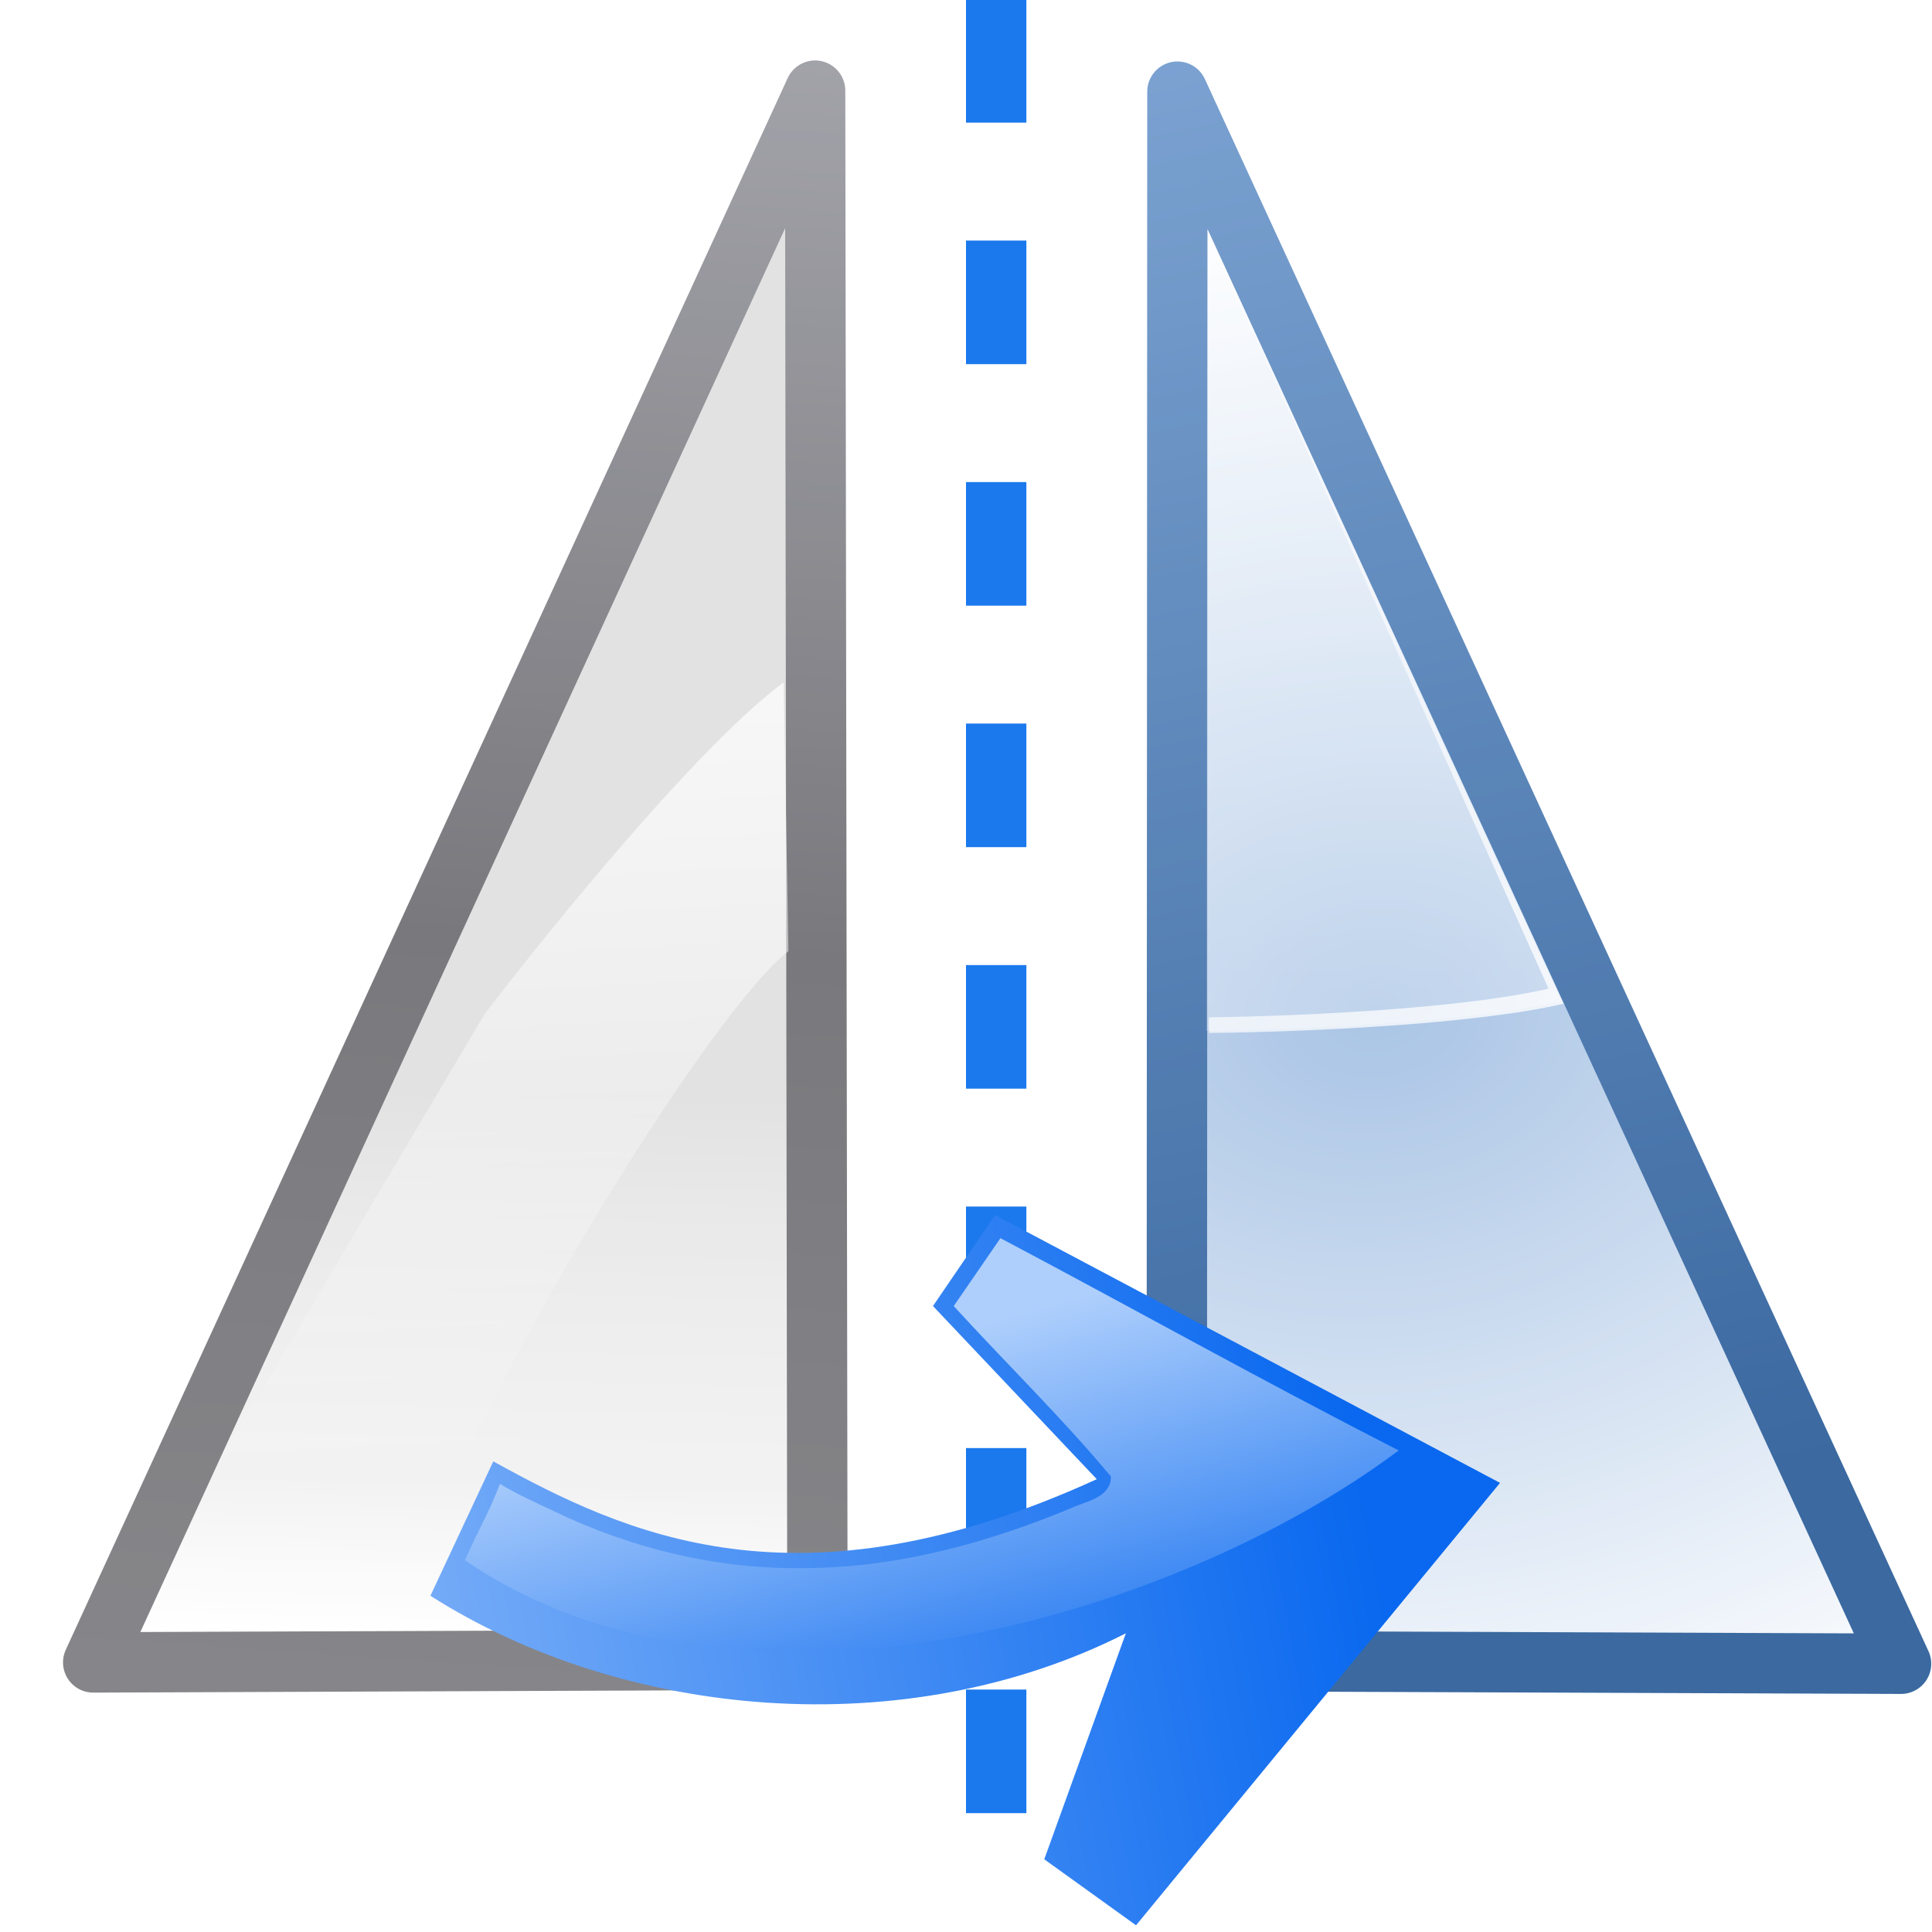
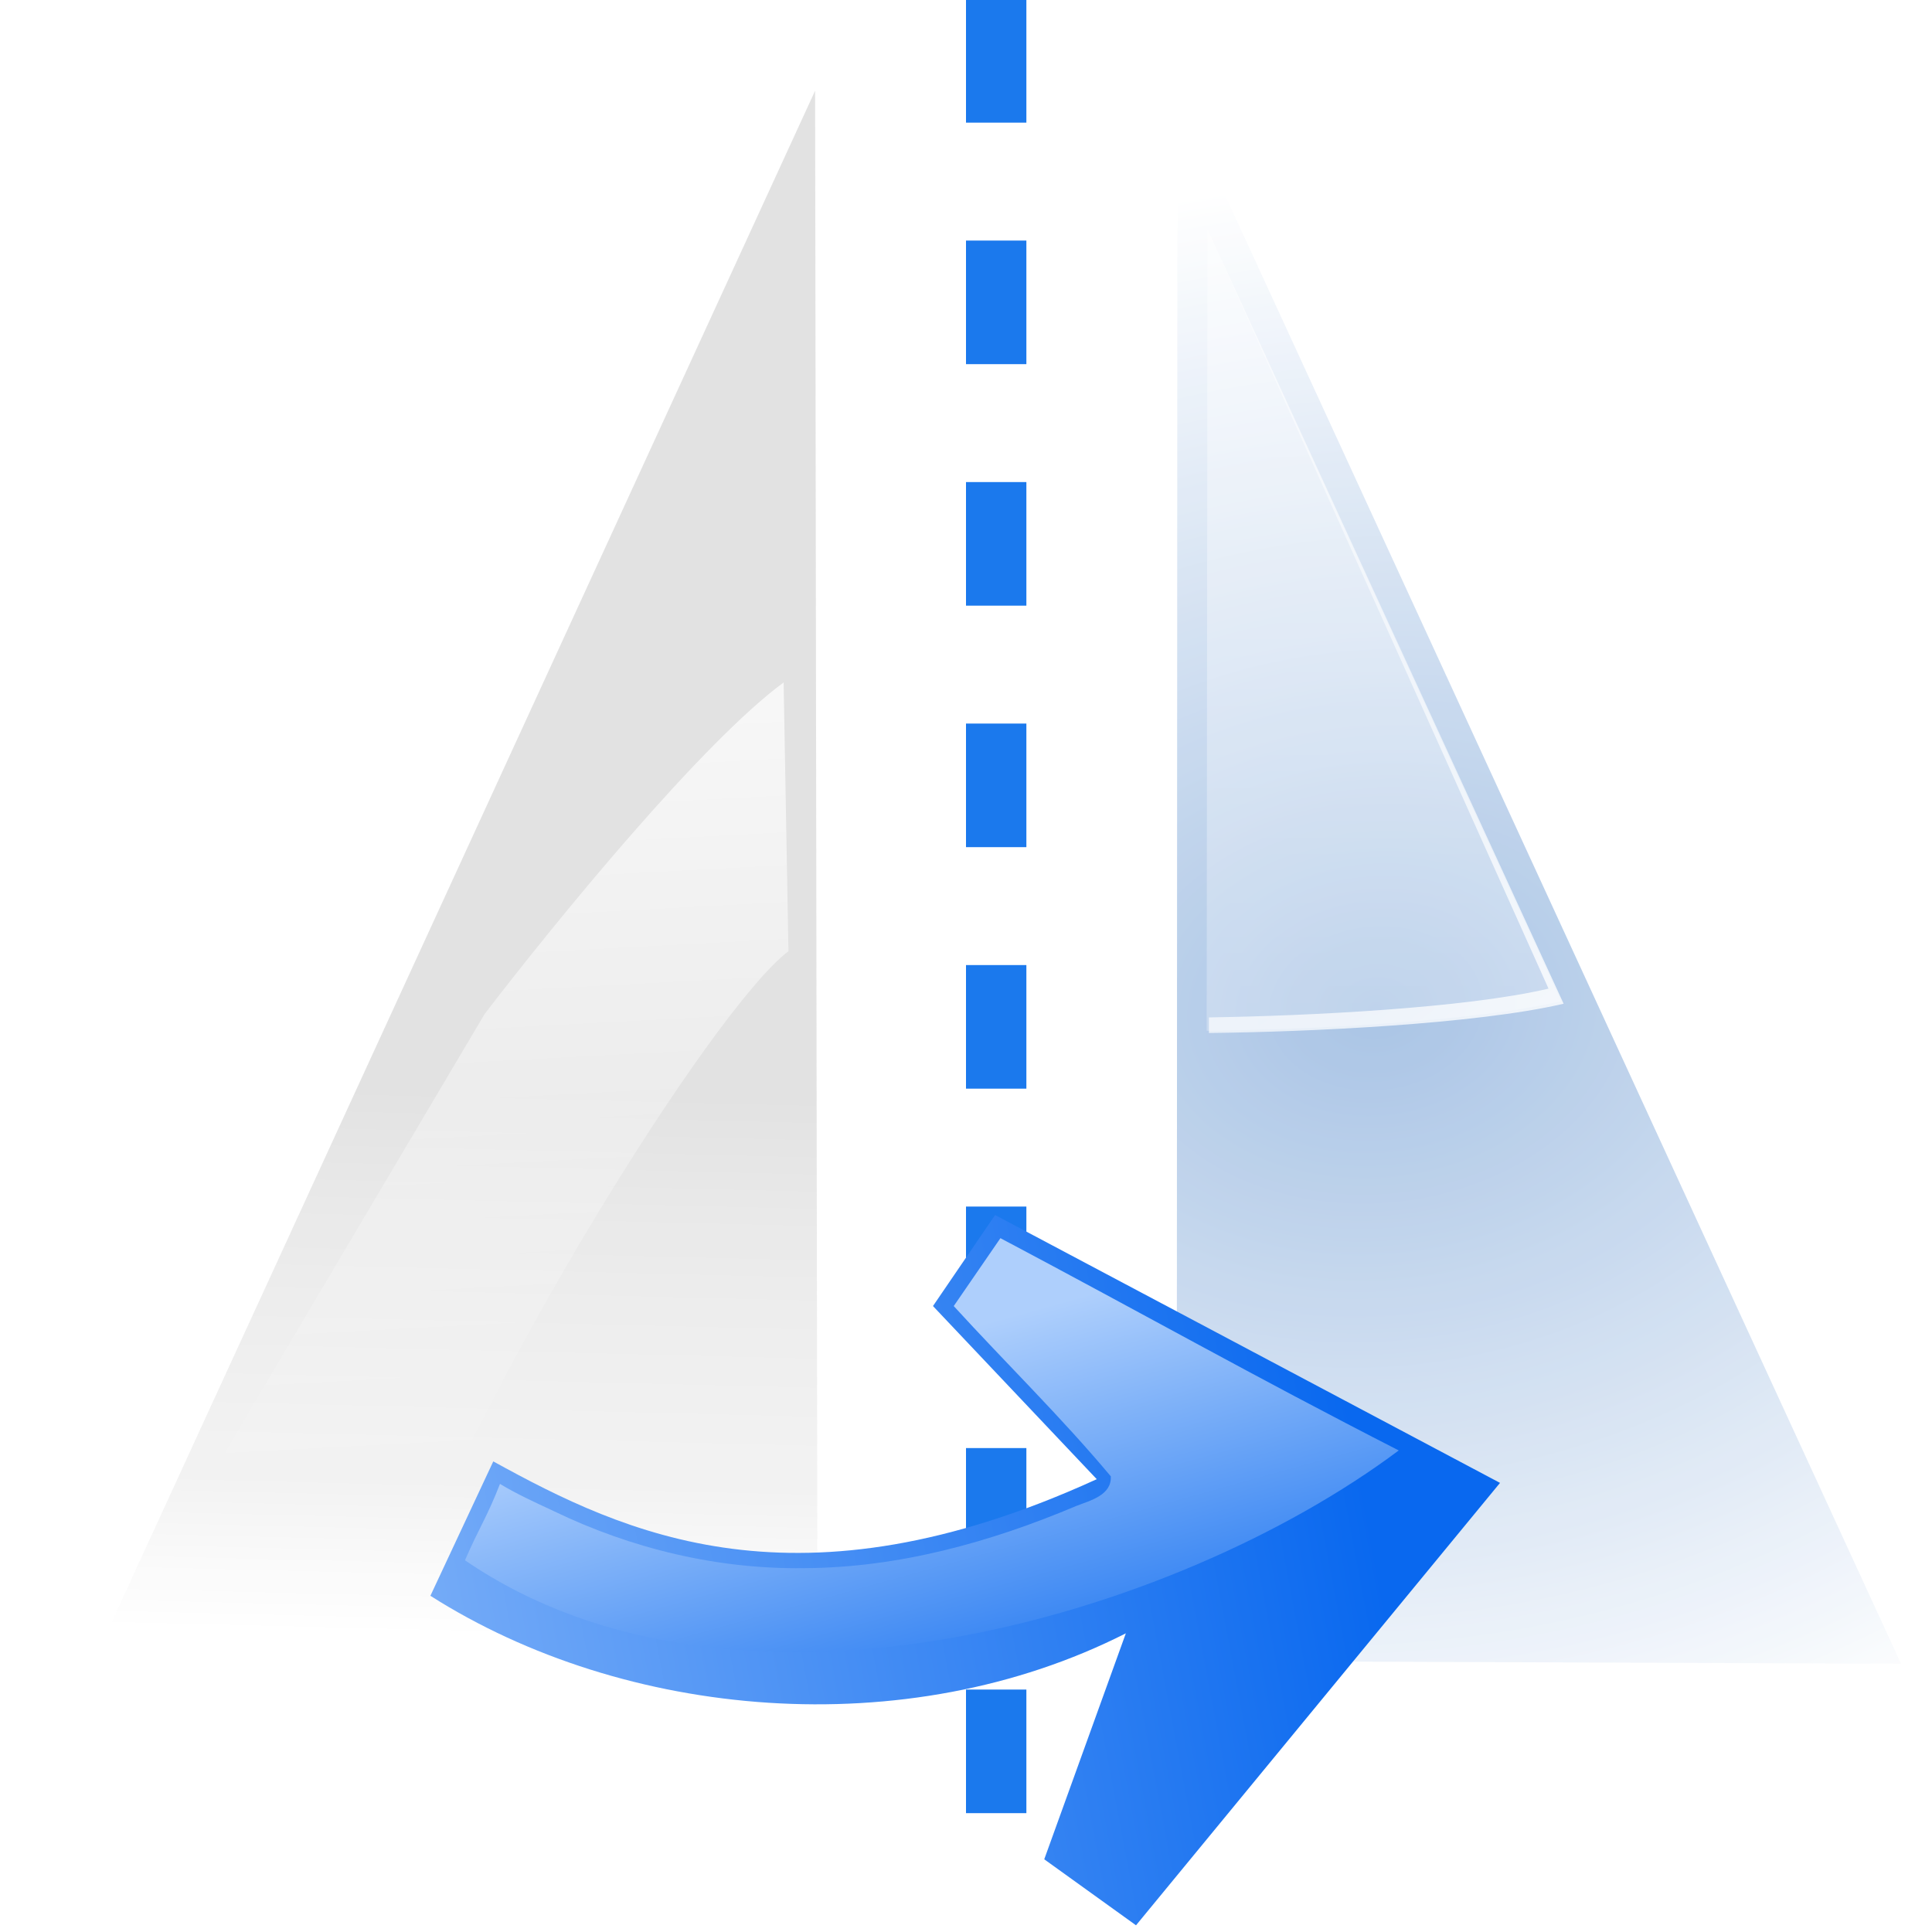
- <svg xmlns="http://www.w3.org/2000/svg" xmlns:xlink="http://www.w3.org/1999/xlink" height="128" width="128">
+ <svg xmlns="http://www.w3.org/2000/svg" xmlns:xlink="http://www.w3.org/1999/xlink" width="128" height="128">
  <defs>
-     <linearGradient id="linearGradient3310">
+     <linearGradient id="a">
      <stop offset="0" stop-color="#fff" />
      <stop offset="1" stop-color="#fff" stop-opacity="0" />
    </linearGradient>
-     <linearGradient id="linearGradient2399">
+     <linearGradient id="b">
      <stop offset="0" stop-color="#0968ef" />
      <stop offset="1" stop-color="#aecffc" />
    </linearGradient>
-     <linearGradient id="linearGradient3521" gradientUnits="userSpaceOnUse" x1="73.149" x2="15.938" y1="16.525" y2="40.024">
+     <linearGradient id="c" x1="73.149" x2="15.938" y1="16.525" y2="40.024" gradientUnits="userSpaceOnUse">
      <stop offset="0" stop-color="#fff" />
      <stop offset=".426" stop-color="#fff" />
      <stop offset=".589" stop-color="#f1f1f1" />
      <stop offset=".802" stop-color="#eaeaea" />
      <stop offset="1" stop-color="#dfdfdf" />
    </linearGradient>
-     <linearGradient id="linearGradient3523" gradientUnits="userSpaceOnUse" x1="58.092" x2="-56.079" y1="2.642" y2="55.637">
-       <stop offset="0" stop-color="#7c7c80" />
-       <stop offset=".5" stop-color="#69696e" />
-       <stop offset="1" stop-color="#9b9ba3" />
-     </linearGradient>
-     <linearGradient id="linearGradient3525" gradientTransform="matrix(-1 0 1.039192 -2.602039 125.7079 126.1647)" gradientUnits="userSpaceOnUse" x1="102.024" x2="63.742" xlink:href="#linearGradient3310" y1="7.38" y2="41.851" />
-     <radialGradient id="radialGradient3527" cx="1.609" cy="43.392" gradientTransform="matrix(1.062311 -.1081395 .1395431 1.389177 65.03634 -5.127747)" gradientUnits="userSpaceOnUse" r="51.479">
+     <linearGradient xlink:href="#a" id="d" x1="102.024" x2="63.742" y1="7.38" y2="41.851" gradientTransform="matrix(-1 0 1.0392 -2.60204 125.708 126.165)" gradientUnits="userSpaceOnUse" />
+     <linearGradient xlink:href="#b" id="g" x1="113.157" x2="39.268" y1="25.786" y2="25.786" gradientTransform="matrix(1.27645 -.24092 .24092 1.27645 -60.539 91.415)" gradientUnits="userSpaceOnUse" />
+     <linearGradient xlink:href="#a" id="f" x1="34.25" x2="34.25" y1="-117.209" y2="161.865" gradientTransform="matrix(-1 0 0 1 128.133 -15)" gradientUnits="userSpaceOnUse" />
+     <linearGradient xlink:href="#a" id="h" x1="8.794" x2="72.434" y1="83.813" y2=".645" gradientTransform="matrix(-1 0 0 1 128.633 -15)" gradientUnits="userSpaceOnUse" />
+     <linearGradient xlink:href="#b" id="i" x1="66.931" x2="59.046" y1="117.746" y2="89.371" gradientUnits="userSpaceOnUse" />
+     <radialGradient id="e" cx="1.609" cy="43.392" r="51.479" gradientTransform="matrix(1.06231 -.10814 .13954 1.38918 65.036 -5.128)" gradientUnits="userSpaceOnUse">
      <stop offset="0" stop-color="#9fbde2" />
      <stop offset="1" stop-color="#fff" />
    </radialGradient>
-     <linearGradient id="linearGradient3529" gradientTransform="matrix(.9540327 .3642812 -.3646886 .952822 78.17714 24.11167)" gradientUnits="userSpaceOnUse" x1="37.406" x2="-122.809" y1="14.748" y2="120.065">
-       <stop offset="0" stop-color="#245795" />
-       <stop offset="1" stop-color="#afd4ff" />
-     </linearGradient>
-     <linearGradient id="linearGradient3554" gradientTransform="matrix(1.276448 -.2409212 .2409212 1.276448 -60.539 91.41495)" gradientUnits="userSpaceOnUse" x1="113.157" x2="39.268" xlink:href="#linearGradient2399" y1="25.786" y2="25.786" />
-     <linearGradient id="linearGradient3582" gradientTransform="matrix(-1 0 0 1 128.1326 -15)" gradientUnits="userSpaceOnUse" x1="34.25" x2="34.25" xlink:href="#linearGradient3310" y1="-117.209" y2="161.865" />
-     <linearGradient id="linearGradient3426" gradientTransform="matrix(-1 0 0 1 128.6326 -15)" gradientUnits="userSpaceOnUse" x1="8.794" x2="72.434" xlink:href="#linearGradient3310" y1="83.812" y2=".645" />
-     <linearGradient id="linearGradient3478" gradientUnits="userSpaceOnUse" x1="66.931" x2="59.046" xlink:href="#linearGradient2399" y1="117.746" y2="89.371" />
  </defs>
-   <g>
-     <rect fill="#0069eb" fill-opacity=".894" height="8.188" width="4" x="64" y="111.938" />
-     <rect fill="#0069eb" fill-opacity=".894" height="8.188" width="4" x="64" y="79.938" />
-     <rect fill="#0069eb" fill-opacity=".894" height="8.188" width="4" x="64" y="95.938" />
-     <g transform="matrix(0 1 1 0 -13.90614 -5.993867)">
-       <path d="m50.05 27.113-95.12 36.202 78.49-80.206z" style="opacity:.891;stroke-width:3.919;stroke-linecap:round;stroke-linejoin:round;stroke-dashoffset:1.088;fill:url(#linearGradient3521);stroke:url(#linearGradient3523)" transform="matrix(.9540327 .3642812 -.3646886 .952822 78.08876 24.00006)" />
-       <path d="m69.012 66.143c3.864-5.087 29.667-21.157 44.876-26.309l-10.955-11.446-29.746 17.617c-6.287 4.815-18.037 14.445-21.978 19.817z" fill="url(#linearGradient3525)" fill-rule="evenodd" />
-     </g>
-     <g transform="matrix(0 1 -1 0 146.1387 -5.993867)">
-       <path d="m116.038 68.177-103.972-.046 104.155-47.941z" style="opacity:.891;stroke-width:4;stroke-linecap:round;stroke-linejoin:round;stroke-dashoffset:1.088;fill:url(#radialGradient3527);stroke:url(#linearGradient3529)" />
-     </g>
-     <path d="m80 15.188 23.426 51.147c-5.801 1.354-16.921 1.894-23.481 1.959z" fill="url(#linearGradient3582)" opacity=".891" />
-     <path d="m99.381 98.245-33.453-17.747-4.116 6.031 10.852 11.471c-19.831 9.067-31.264 3.621-39.982-1.179l-4.167 8.903c12.859 8.184 31.486 9.886 46.076 2.487l-5.406 14.971 6.08 4.373z" fill="url(#linearGradient3554)" fill-rule="evenodd" />
-     <path d="m80 15.188 22.594 50.312c-5.543 1.294-15.863 1.803-22.5 1.906v1.031c6.56-.065 17.699-.583 23.5-1.938z" fill="url(#linearGradient3426)" opacity=".891" />
-     <path d="m63.188 86.531c3.45 3.777 7.124 7.358 10.406 11.281.062 1.242-1.345 1.598-2.278 1.957-5.708 2.416-11.813 4.102-18.047 4.125-5.738.083-11.449-1.296-16.607-3.791-1.2-.562-2.404-1.107-3.537-1.791-.871 2.234-1.367 2.86-2.319 5.06 18.052 12.362 47.011 3.834 61.864-7.277-9.611-4.916-16.842-9.008-26.389-14.064-1.031 1.5-2.062 3-3.094 4.5z" fill="url(#linearGradient3478)" />
-     <g fill="#0069eb" fill-opacity=".894">
-       <rect height="8.188" width="4" x="64" y="-.063" />
-       <rect height="8.188" width="4" x="64" y="15.938" />
-       <rect height="8.188" width="4" x="64" y="31.938" />
-       <rect height="8.188" width="4" x="64" y="47.938" />
-       <rect height="8.188" width="4" x="64" y="63.938" />
-     </g>
+   <path fill="#0069eb" fill-opacity=".894" d="M64 111.938h4v8.188h-4zM64 79.938h4v8.188h-4zM64 95.938h4v8.188h-4z" />
+   <path d="m50.05 27.113-95.12 36.202 78.49-80.207z" style="opacity:.891;stroke-width:3.919;stroke-linecap:round;stroke-linejoin:round;stroke-dashoffset:1.088;fill:url(#c);stroke:url(#linearGradient3523)" transform="matrix(.36428 .95403 .95282 -.36469 10.094 72.095)" />
+   <path fill="url(#d)" fill-rule="evenodd" d="M69.012 66.143c3.864-5.086 29.667-21.156 44.876-26.308l-10.955-11.446-29.746 17.617C66.9 50.821 55.15 60.452 51.21 65.823z" transform="matrix(0 1 1 0 -13.906 -5.994)" />
+   <path d="m116.038 68.177-103.972-.046 104.155-47.94z" style="opacity:.891;stroke-width:4;stroke-linecap:round;stroke-linejoin:round;stroke-dashoffset:1.088;fill:url(#e);stroke:url(#linearGradient3529)" transform="rotate(90 76.066 70.072)" />
+   <path fill="url(#f)" d="m80 15.188 23.426 51.146c-5.8 1.355-16.92 1.894-23.48 1.96z" opacity=".891" />
+   <path fill="url(#g)" fill-rule="evenodd" d="M99.38 98.245 65.928 80.498l-4.116 6.031L72.663 98c-19.831 9.067-31.264 3.62-39.982-1.179l-4.166 8.904c12.858 8.183 31.486 9.885 46.075 2.487l-5.406 14.971 6.08 4.373z" />
+   <path fill="url(#h)" d="M80 15.188 102.594 65.5c-5.543 1.294-15.863 1.803-22.5 1.906v1.031c6.56-.064 17.699-.583 23.5-1.937z" opacity=".891" />
+   <path fill="url(#i)" d="M63.188 86.531c3.45 3.777 7.124 7.358 10.406 11.281.062 1.243-1.345 1.599-2.278 1.957-5.708 2.416-11.813 4.102-18.047 4.125-5.738.082-11.45-1.296-16.607-3.79-1.2-.562-2.404-1.107-3.537-1.791-.87 2.234-1.367 2.86-2.319 5.06 18.053 12.36 47.011 3.833 61.865-7.277-9.611-4.917-16.842-9.008-26.39-14.065l-3.094 4.5z" />
+   <g fill="#0069eb" fill-opacity=".894">
+     <path d="M64-.063h4v8.188h-4zM64 15.938h4v8.188h-4zM64 31.938h4v8.188h-4zM64 47.938h4v8.188h-4zM64 63.938h4v8.188h-4z" />
  </g>
</svg>
